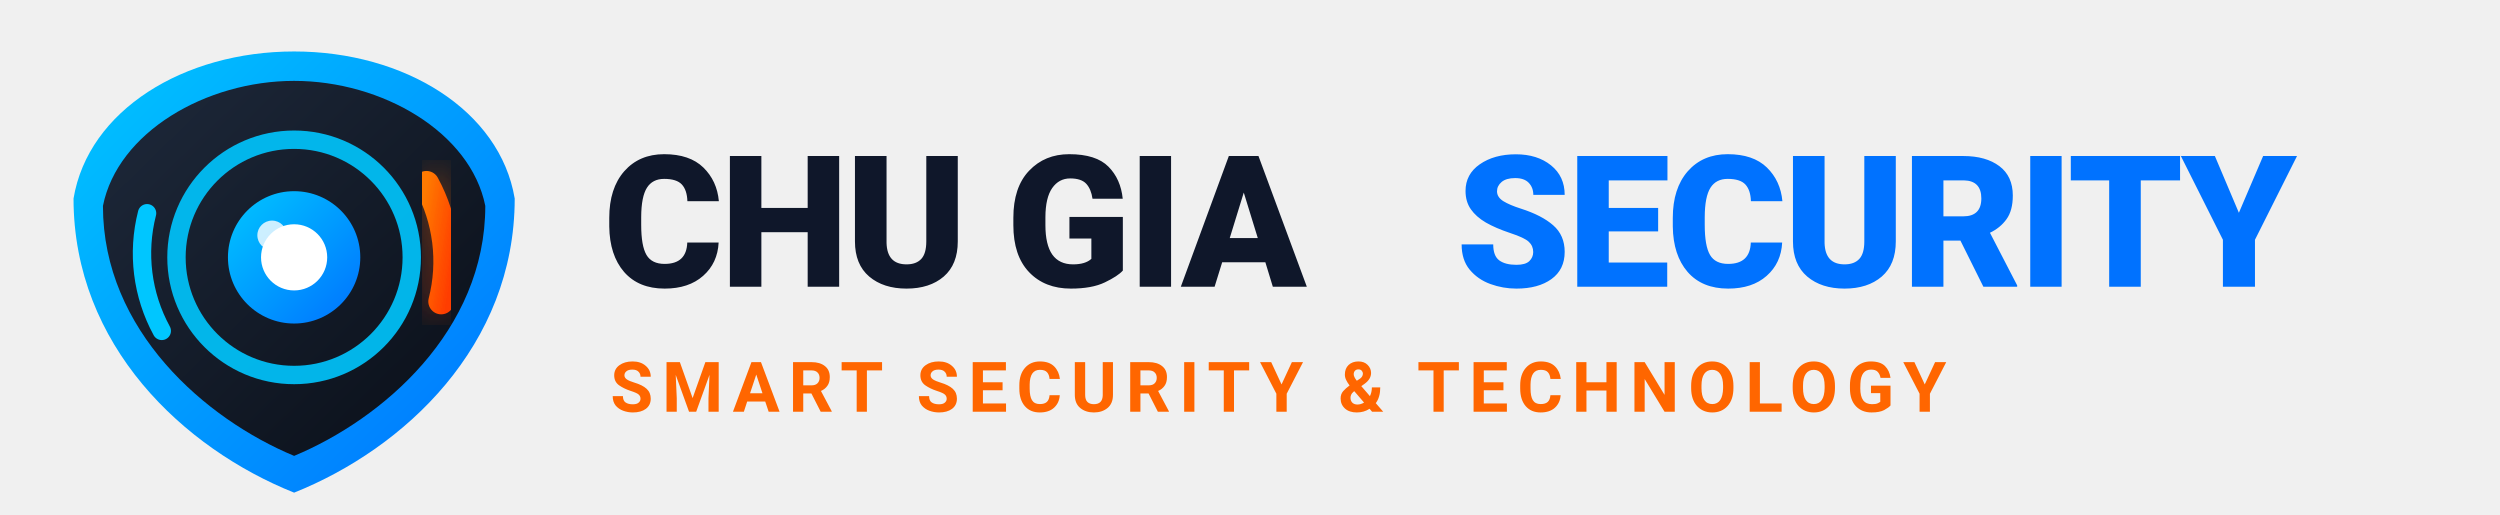
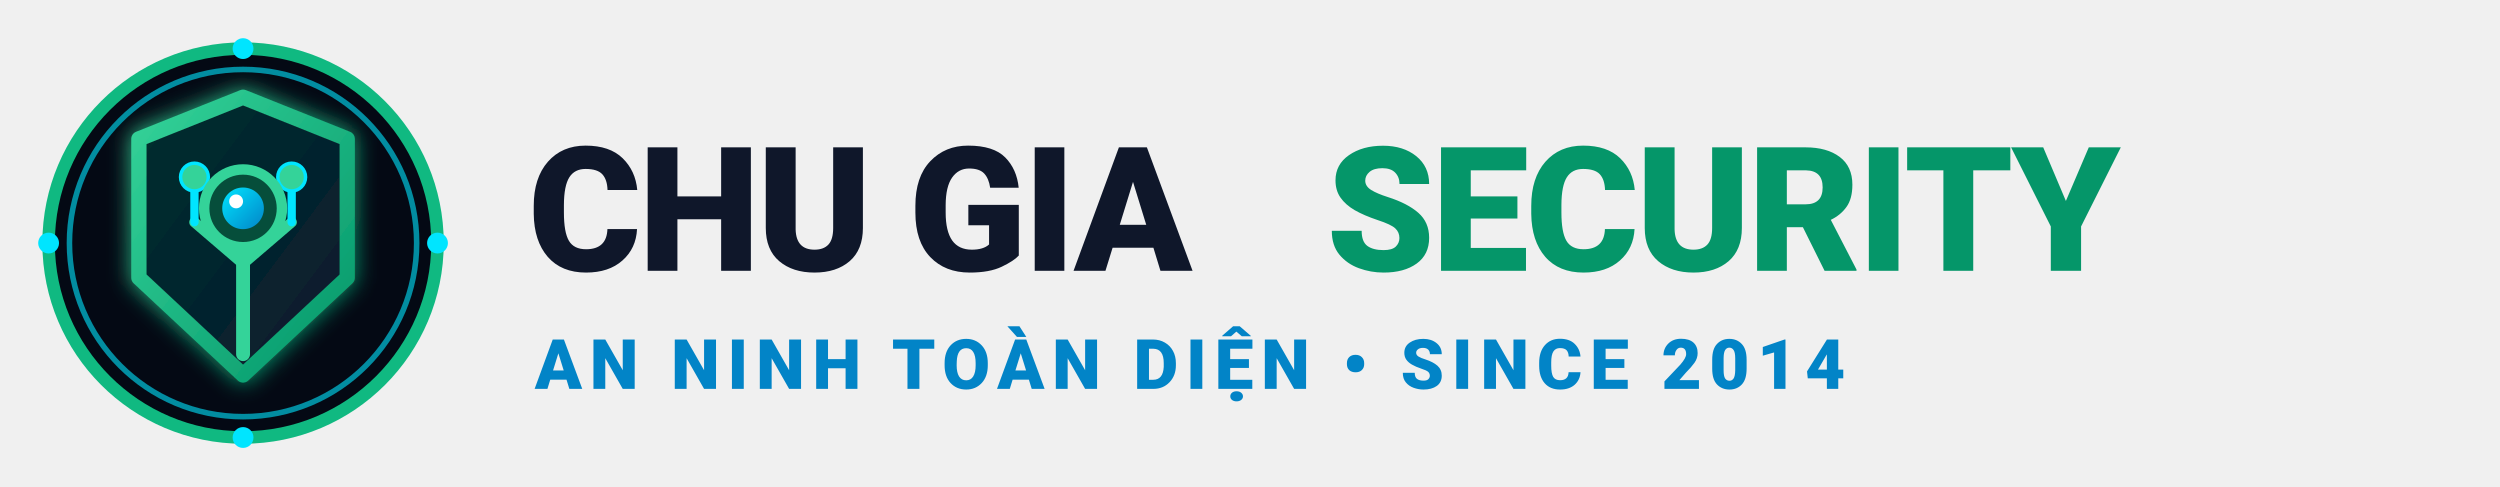
- <svg xmlns="http://www.w3.org/2000/svg" viewBox="0 0 340 70" width="340" height="70">
+ <svg xmlns="http://www.w3.org/2000/svg" viewBox="0 0 360 70" width="360" height="70">
  <defs>
-     <linearGradient id="shieldGrad" x1="0%" y1="0%" x2="100%" y2="100%">
-       <stop offset="0%" stop-color="#00C6FF" />
-       <stop offset="100%" stop-color="#0072FF" />
+     <linearGradient id="emGradH" x1="0%" y1="0%" x2="100%" y2="100%">
+       <stop offset="0%" stop-color="#34D399" />
+       <stop offset="100%" stop-color="#059669" />
    </linearGradient>
-     <linearGradient id="orangeGrad" x1="0%" y1="0%" x2="100%" y2="100%">
-       <stop offset="0%" stop-color="#FF7A00" />
-       <stop offset="100%" stop-color="#FF3E00" />
+     <linearGradient id="bgShieldH" x1="0%" y1="0%" x2="100%" y2="100%">
+       <stop offset="0%" stop-color="#042F2E" />
+       <stop offset="100%" stop-color="#081A2E" />
    </linearGradient>
-     <linearGradient id="lensGrad" x1="0%" y1="0%" x2="100%" y2="100%">
-       <stop offset="0%" stop-color="#1E293B" />
-       <stop offset="100%" stop-color="#090E17" />
+     <linearGradient id="cyanGH" x1="0%" y1="0%" x2="100%" y2="100%">
+       <stop offset="0%" stop-color="#00E5FF" />
+       <stop offset="100%" stop-color="#0284C7" />
    </linearGradient>
-     <filter id="glow" x="-20%" y="-20%" width="140%" height="140%">
-       <feGaussianBlur stdDeviation="3" result="blur" />
+     <filter id="glowH" x="-20%" y="-20%" width="140%" height="140%">
+       <feGaussianBlur stdDeviation="1.5" result="blur" />
      <feComposite in="SourceGraphic" in2="blur" operator="over" />
    </filter>
  </defs>
-   <g transform="translate(10, 5)">
-     <path d="M30 2 C45 2, 58 10, 60 22 C60 42, 45 56, 30 62 C15 56, 0 42, 0 22 C2 10, 15 2, 30 2 Z" fill="url(#shieldGrad)" />
-     <path d="M30 6 C42 6, 54 13, 56 23 C56 40, 42 52, 30 57 C18 52, 4 40, 4 23 C6 13, 18 6, 30 6 Z" fill="url(#lensGrad)" />
-     <circle cx="30" cy="30" r="16" fill="none" stroke="#00C6FF" stroke-width="2.5" opacity="0.9" />
-     <circle cx="30" cy="30" r="9" fill="url(#shieldGrad)" />
-     <circle cx="30" cy="30" r="4.5" fill="#FFFFFF" />
-     <circle cx="27" cy="27" r="2" fill="#FFFFFF" opacity="0.8" />
-     <path d="M48 20 A22 22 0 0 1 50 36" fill="none" stroke="url(#orangeGrad)" stroke-width="3.5" stroke-linecap="round" filter="url(#glow)" />
-     <path d="M12 40 A22 22 0 0 1 10 24" fill="none" stroke="#00C6FF" stroke-width="2.5" stroke-linecap="round" />
+   <g transform="translate(6, 6)">
+     <circle cx="29" cy="29" r="28" fill="#040914" stroke="#10B981" stroke-width="1.8" />
+     <circle cx="29" cy="29" r="25" fill="none" stroke="#00E5FF" stroke-width="0.8" opacity="0.6" />
+     <circle cx="29" cy="1" r="1.5" fill="#00E5FF" />
+     <circle cx="29" cy="57" r="1.5" fill="#00E5FF" />
+     <circle cx="1" cy="29" r="1.5" fill="#00E5FF" />
+     <circle cx="57" cy="29" r="1.5" fill="#00E5FF" />
+     <path d="M29 8 L44 14 L44 34 L29 48 L14 34 L14 14 Z" fill="url(#bgShieldH)" stroke="url(#emGradH)" stroke-width="2.2" stroke-linejoin="round" filter="url(#glowH)" />
+     <line x1="29" y1="45" x2="29" y2="25" stroke="#34D399" stroke-width="2" stroke-linecap="round" />
+     <line x1="29" y1="32" x2="22" y2="26" stroke="#34D399" stroke-width="1.5" stroke-linecap="round" />
+     <line x1="22" y1="26" x2="22" y2="20" stroke="#00E5FF" stroke-width="1.2" stroke-linecap="round" />
+     <circle cx="22" cy="19.5" r="2" fill="#34D399" stroke="#00E5FF" stroke-width="0.5" />
+     <line x1="29" y1="32" x2="36" y2="26" stroke="#34D399" stroke-width="1.5" stroke-linecap="round" />
+     <line x1="36" y1="26" x2="36" y2="20" stroke="#00E5FF" stroke-width="1.2" stroke-linecap="round" />
+     <circle cx="36" cy="19.5" r="2" fill="#34D399" stroke="#00E5FF" stroke-width="0.5" />
+     <circle cx="29" cy="24" r="5.6" fill="#064E3B" stroke="#34D399" stroke-width="1.5" />
+     <circle cx="29" cy="24" r="3" fill="url(#cyanGH)" />
+     <circle cx="28" cy="23" r="1" fill="#FFFFFF" />
  </g>
-   <g transform="translate(82, 12)">
+   <g transform="translate(76, 12)">
    <text x="0" y="27" font-family="'Plus Jakarta Sans', -apple-system, BlinkMacSystemFont, 'Segoe UI', Roboto, sans-serif" font-size="25" font-weight="900" fill="#0F172A" letter-spacing="-0.5">
      CHU GIA
    </text>
-     <text x="116" y="27" font-family="'Plus Jakarta Sans', -apple-system, BlinkMacSystemFont, 'Segoe UI', Roboto, sans-serif" font-size="25" font-weight="900" fill="#0072FF" letter-spacing="-0.5">
+     <text x="115" y="27" font-family="'Plus Jakarta Sans', -apple-system, BlinkMacSystemFont, 'Segoe UI', Roboto, sans-serif" font-size="25" font-weight="900" fill="#059669" letter-spacing="-0.5">
      SECURITY
    </text>
-     <text x="1" y="44" font-family="'Plus Jakarta Sans', -apple-system, BlinkMacSystemFont, 'Segoe UI', Roboto, sans-serif" font-size="9.5" font-weight="700" fill="#FF6600" letter-spacing="1.2">
-       SMART SECURITY &amp; TECHNOLOGY
+     <text x="1" y="44" font-family="'Plus Jakarta Sans', -apple-system, BlinkMacSystemFont, 'Segoe UI', Roboto, sans-serif" font-size="10" font-weight="800" fill="#0284C7" letter-spacing="1.1">
+       AN NINH TOÀN DIỆN • SINCE 2014
    </text>
  </g>
</svg>
